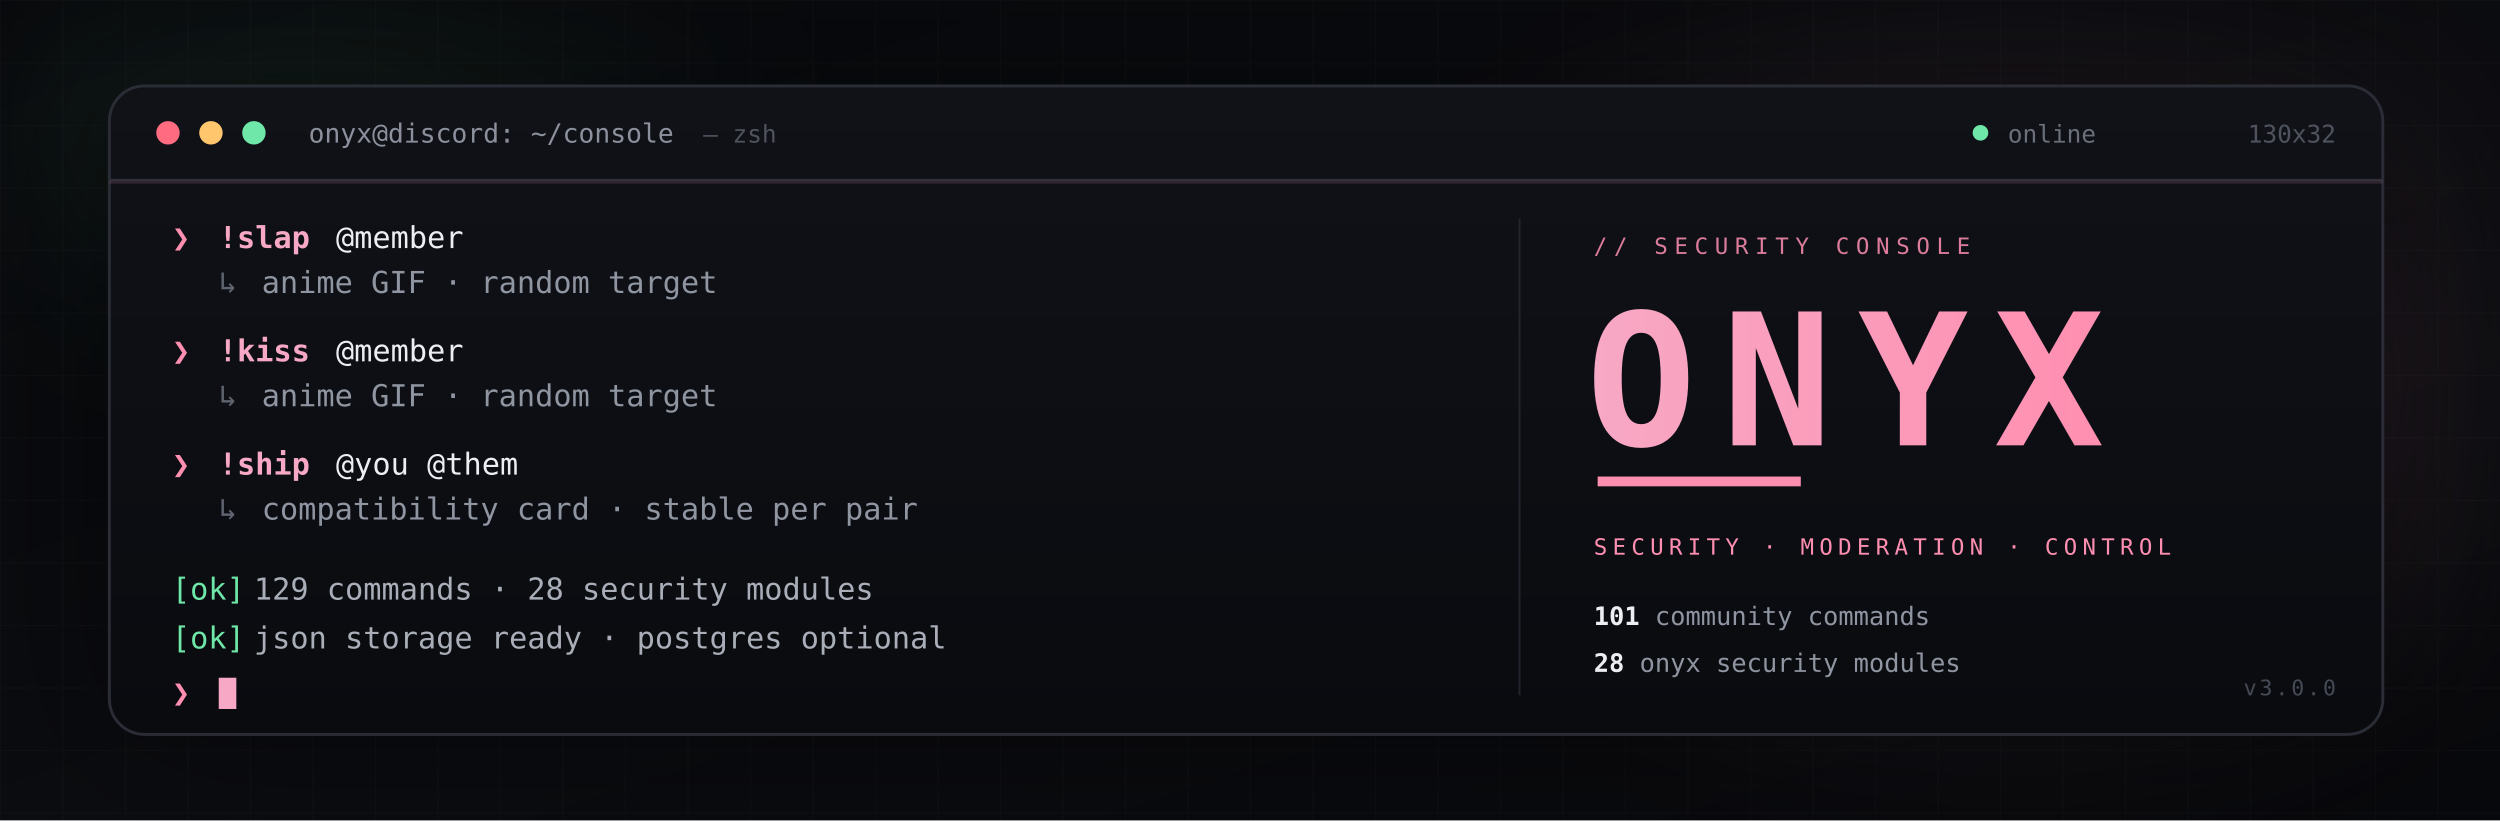
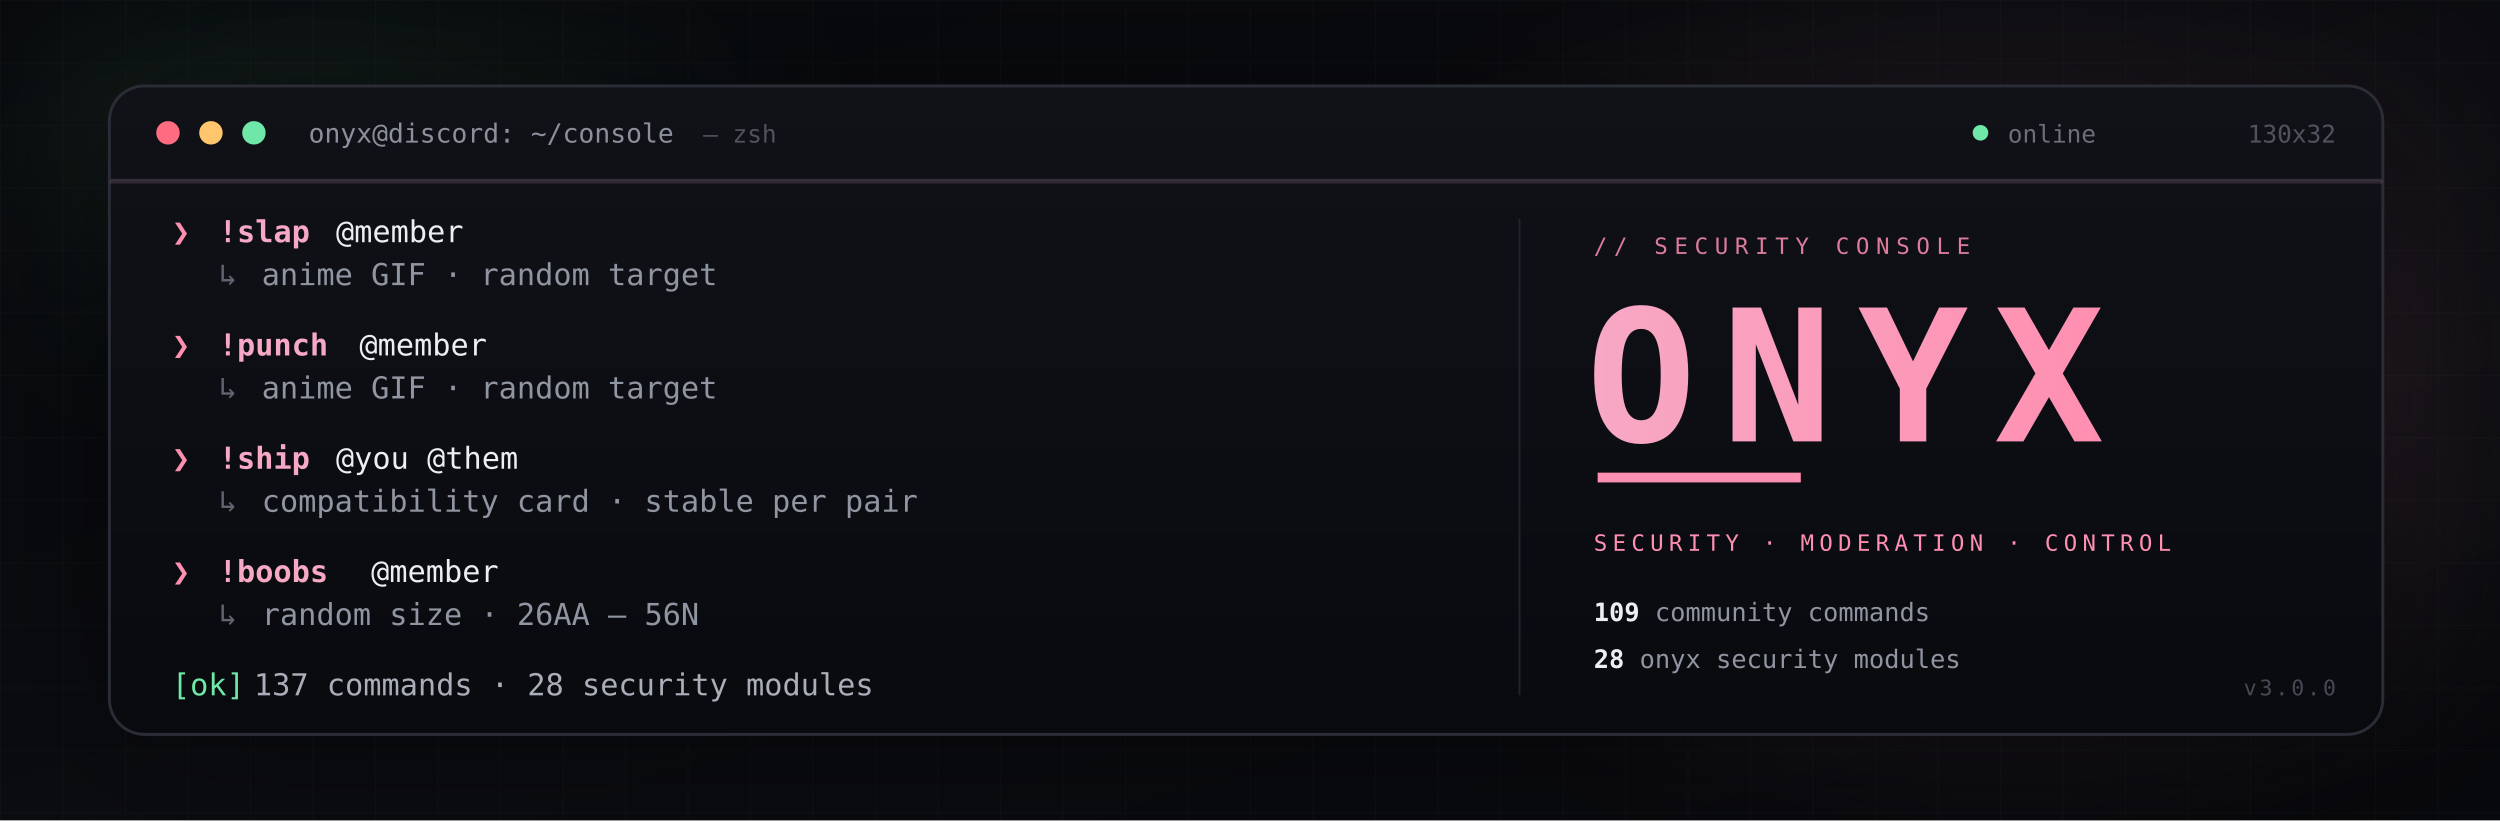
- <svg xmlns="http://www.w3.org/2000/svg" width="1280" height="420" viewBox="0 0 1280 420" role="img" aria-label="Onyx terminal console — slap, kiss, ship and count commands with 129 total commands" font-family="'JetBrains Mono','Fira Code','SFMono-Regular',Menlo,Consolas,monospace">
+ <svg xmlns="http://www.w3.org/2000/svg" width="1280" height="420" viewBox="0 0 1280 420" role="img" aria-label="Onyx terminal console — anime actions, compatibility and fun commands across 137 commands and 28 security modules" font-family="'JetBrains Mono','Fira Code','SFMono-Regular',Menlo,Consolas,monospace">
  <defs>
    <linearGradient id="bg" x1="0" y1="0" x2="1" y2="1">
      <stop offset="0" stop-color="#07080b" />
      <stop offset="0.55" stop-color="#0b0c10" />
      <stop offset="1" stop-color="#07080b" />
    </linearGradient>
    <linearGradient id="win" x1="0" y1="0" x2="0" y2="1">
      <stop offset="0" stop-color="#101218" />
-       <stop offset="1" stop-color="#0a0b0f" />
+       <stop offset="1" stop-color="#090a0e" />
    </linearGradient>
    <linearGradient id="word" x1="0" y1="0" x2="1" y2="0">
      <stop offset="0" stop-color="#f7a8c4" />
      <stop offset="1" stop-color="#ff8fb1" />
    </linearGradient>
+     <linearGradient id="rule" x1="0" y1="0" x2="1" y2="0">
+       <stop offset="0" stop-color="#ff8fb1" stop-opacity="0" />
+       <stop offset="0.5" stop-color="#ff8fb1" />
+       <stop offset="1" stop-color="#ff8fb1" stop-opacity="0" />
+     </linearGradient>
    <radialGradient id="glowPink" cx="0.5" cy="0.5" r="0.5">
-       <stop offset="0" stop-color="#f7a8c4" stop-opacity="0.20" />
+       <stop offset="0" stop-color="#f7a8c4" stop-opacity="0.22" />
      <stop offset="1" stop-color="#f7a8c4" stop-opacity="0" />
    </radialGradient>
    <radialGradient id="glowMint" cx="0.5" cy="0.5" r="0.5">
-       <stop offset="0" stop-color="#6ee7a8" stop-opacity="0.10" />
+       <stop offset="0" stop-color="#6ee7a8" stop-opacity="0.11" />
      <stop offset="1" stop-color="#6ee7a8" stop-opacity="0" />
    </radialGradient>
    <pattern id="grid" width="32" height="32" patternUnits="userSpaceOnUse">
      <path d="M32 0H0V32" fill="none" stroke="#ffffff" stroke-opacity="0.022" stroke-width="1" />
    </pattern>
    <filter id="blur" x="-60%" y="-60%" width="220%" height="220%">
      <feGaussianBlur stdDeviation="40" />
    </filter>
    <clipPath id="windowClip">
      <rect x="56" y="44" width="1164" height="332" rx="18" />
    </clipPath>
  </defs>
  <rect width="1280" height="420" fill="url(#bg)" />
  <rect width="1280" height="420" fill="url(#grid)" />
-   <ellipse cx="1030" cy="196" rx="330" ry="210" fill="url(#glowPink)" filter="url(#blur)" />
-   <ellipse cx="150" cy="52" rx="250" ry="140" fill="url(#glowMint)" filter="url(#blur)" />
+   <ellipse cx="1030" cy="196" rx="340" ry="220" fill="url(#glowPink)" filter="url(#blur)" />
+   <ellipse cx="150" cy="52" rx="260" ry="150" fill="url(#glowMint)" filter="url(#blur)" />
  <rect x="64" y="56" width="1152" height="322" rx="18" fill="#000000" opacity="0.5" filter="url(#blur)" />
  <rect x="56" y="44" width="1164" height="332" rx="18" fill="url(#win)" stroke="#2a2c36" stroke-width="1.5" />
  <path d="M56 92H1220" stroke="#24262f" stroke-width="1" />
  <circle cx="86" cy="68" r="6" fill="#ff6b81" />
  <circle cx="108" cy="68" r="6" fill="#ffc66d" />
  <circle cx="130" cy="68" r="6" fill="#6ee7a8" />
  <text x="158" y="73" fill="#8b909c" font-size="13.5">onyx@discord: ~/console</text>
  <text x="360" y="73" fill="#4f535e" font-size="12.5">— zsh</text>
  <g>
    <circle cx="1014" cy="68" r="4" fill="#6ee7a8">
      <animate attributeName="opacity" values="1;0.25;1" dur="2.4s" repeatCount="indefinite" />
    </circle>
    <text x="1028" y="73" fill="#6a6f7a" font-size="12.5">online</text>
    <text x="1196" y="73" fill="#4f535e" font-size="12.5" text-anchor="end">130x32</text>
  </g>
  <g clip-path="url(#windowClip)">
    <rect x="56" y="92" width="1164" height="2" fill="#f7a8c4" opacity="0.14">
      <animate attributeName="y" values="92;372;92" dur="11s" repeatCount="indefinite" />
    </rect>
  </g>
  <g font-size="15.5">
-     <text x="88" y="127" fill="#ff8fb1">❯</text>
-     <text x="112" y="127" fill="#f7a8c4" font-weight="700">!slap</text>
-     <text x="172" y="127" fill="#eceef2">@member</text>
-     <text x="112" y="150" fill="#5f6470">↳</text>
-     <text x="134" y="150" fill="#8f95a1">anime GIF · random target</text>
-     <text x="88" y="185" fill="#ff8fb1">❯</text>
-     <text x="112" y="185" fill="#f7a8c4" font-weight="700">!kiss</text>
-     <text x="172" y="185" fill="#eceef2">@member</text>
-     <text x="112" y="208" fill="#5f6470">↳</text>
-     <text x="134" y="208" fill="#8f95a1">anime GIF · random target</text>
-     <text x="88" y="243" fill="#ff8fb1">❯</text>
-     <text x="112" y="243" fill="#f7a8c4" font-weight="700">!ship</text>
-     <text x="172" y="243" fill="#eceef2">@you @them</text>
-     <text x="112" y="266" fill="#5f6470">↳</text>
-     <text x="134" y="266" fill="#8f95a1">compatibility card · stable per pair</text>
-     <text x="88" y="307" fill="#6ee7a8">[ok]</text>
-     <text x="130" y="307" fill="#a9aeb8">129 commands · 28 security modules</text>
-     <text x="88" y="332" fill="#6ee7a8">[ok]</text>
-     <text x="130" y="332" fill="#a9aeb8">json storage ready · postgres optional</text>
-     <text x="88" y="360" fill="#ff8fb1">❯</text>
-     <rect x="112" y="347" width="9" height="16" fill="#f7a8c4">
-       <animate attributeName="opacity" values="1;1;0;0;1" dur="1.1s" repeatCount="indefinite" />
-     </rect>
+     <text x="88" y="124" fill="#ff8fb1">❯</text>
+     <text x="112" y="124" fill="#f7a8c4" font-weight="700">!slap</text>
+     <text x="172" y="124" fill="#eceef2">@member</text>
+     <text x="112" y="146" fill="#5f6470">↳</text>
+     <text x="134" y="146" fill="#8f95a1">anime GIF · random target</text>
+     <text x="88" y="182" fill="#ff8fb1">❯</text>
+     <text x="112" y="182" fill="#f7a8c4" font-weight="700">!punch</text>
+     <text x="184" y="182" fill="#eceef2">@member</text>
+     <text x="112" y="204" fill="#5f6470">↳</text>
+     <text x="134" y="204" fill="#8f95a1">anime GIF · random target</text>
+     <text x="88" y="240" fill="#ff8fb1">❯</text>
+     <text x="112" y="240" fill="#f7a8c4" font-weight="700">!ship</text>
+     <text x="172" y="240" fill="#eceef2">@you @them</text>
+     <text x="112" y="262" fill="#5f6470">↳</text>
+     <text x="134" y="262" fill="#8f95a1">compatibility card · stable per pair</text>
+     <text x="88" y="298" fill="#ff8fb1">❯</text>
+     <text x="112" y="298" fill="#f7a8c4" font-weight="700">!boobs</text>
+     <text x="190" y="298" fill="#eceef2">@member</text>
+     <text x="112" y="320" fill="#5f6470">↳</text>
+     <text x="134" y="320" fill="#8f95a1">random size · 26AA – 56N</text>
+     <text x="88" y="356" fill="#6ee7a8">[ok]</text>
+     <text x="130" y="356" fill="#a9aeb8">137 commands · 28 security modules</text>
  </g>
  <path d="M778 112V356" stroke="#22242d" stroke-width="1" />
  <g>
    <text x="816" y="130" fill="#ff8fb1" font-size="11.5" letter-spacing="3.4" opacity="0.85">// SECURITY CONSOLE</text>
-     <text x="812" y="228" fill="url(#word)" font-size="94" font-weight="700" letter-spacing="13">ONYX</text>
-     <rect x="818" y="244" width="104" height="5" fill="#ff8fb1" />
-     <text x="816" y="284" fill="#ff8fb1" font-size="11.5" letter-spacing="2.7">SECURITY · MODERATION · CONTROL</text>
-     <text x="816" y="320" font-size="13">
-       <tspan fill="#eceef2" font-weight="700">101</tspan>
+     <text x="812" y="226" fill="url(#word)" font-size="94" font-weight="700" letter-spacing="13">ONYX</text>
+     <rect x="818" y="242" width="104" height="5" fill="#ff8fb1" />
+     <text x="816" y="282" fill="#ff8fb1" font-size="11.5" letter-spacing="2.7">SECURITY · MODERATION · CONTROL</text>
+     <text x="816" y="318" font-size="13">
+       <tspan fill="#eceef2" font-weight="700">109</tspan>
      <tspan fill="#8f95a1"> community commands</tspan>
    </text>
-     <text x="816" y="344" font-size="13">
+     <text x="816" y="342" font-size="13">
      <tspan fill="#eceef2" font-weight="700">28</tspan>
      <tspan fill="#8f95a1"> onyx security modules</tspan>
    </text>
    <text x="1196" y="356" fill="#454a54" font-size="11" text-anchor="end" letter-spacing="1.5">v3.0.0</text>
  </g>
</svg>
